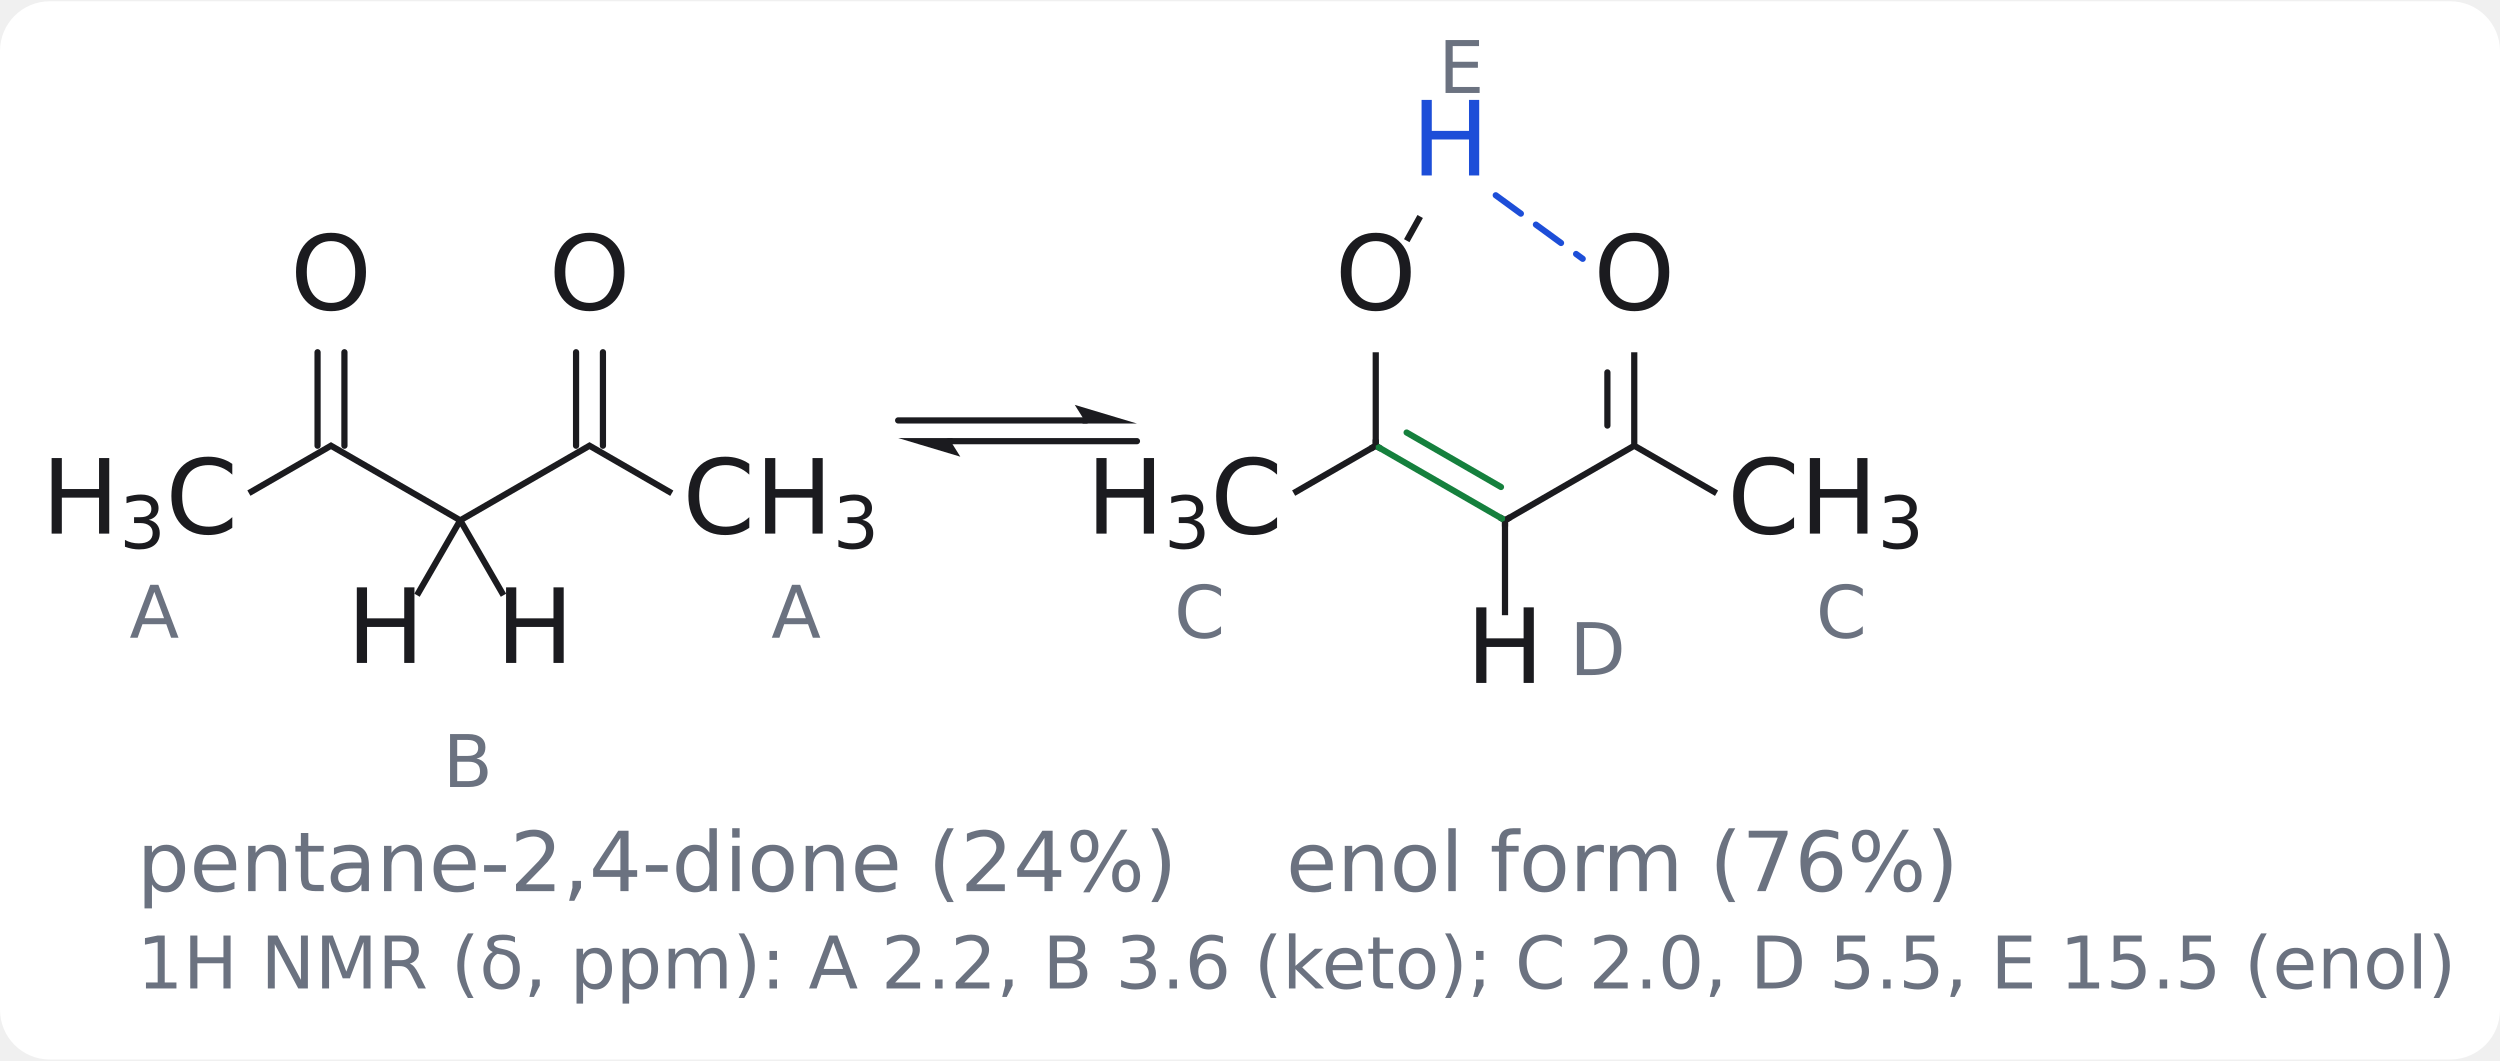
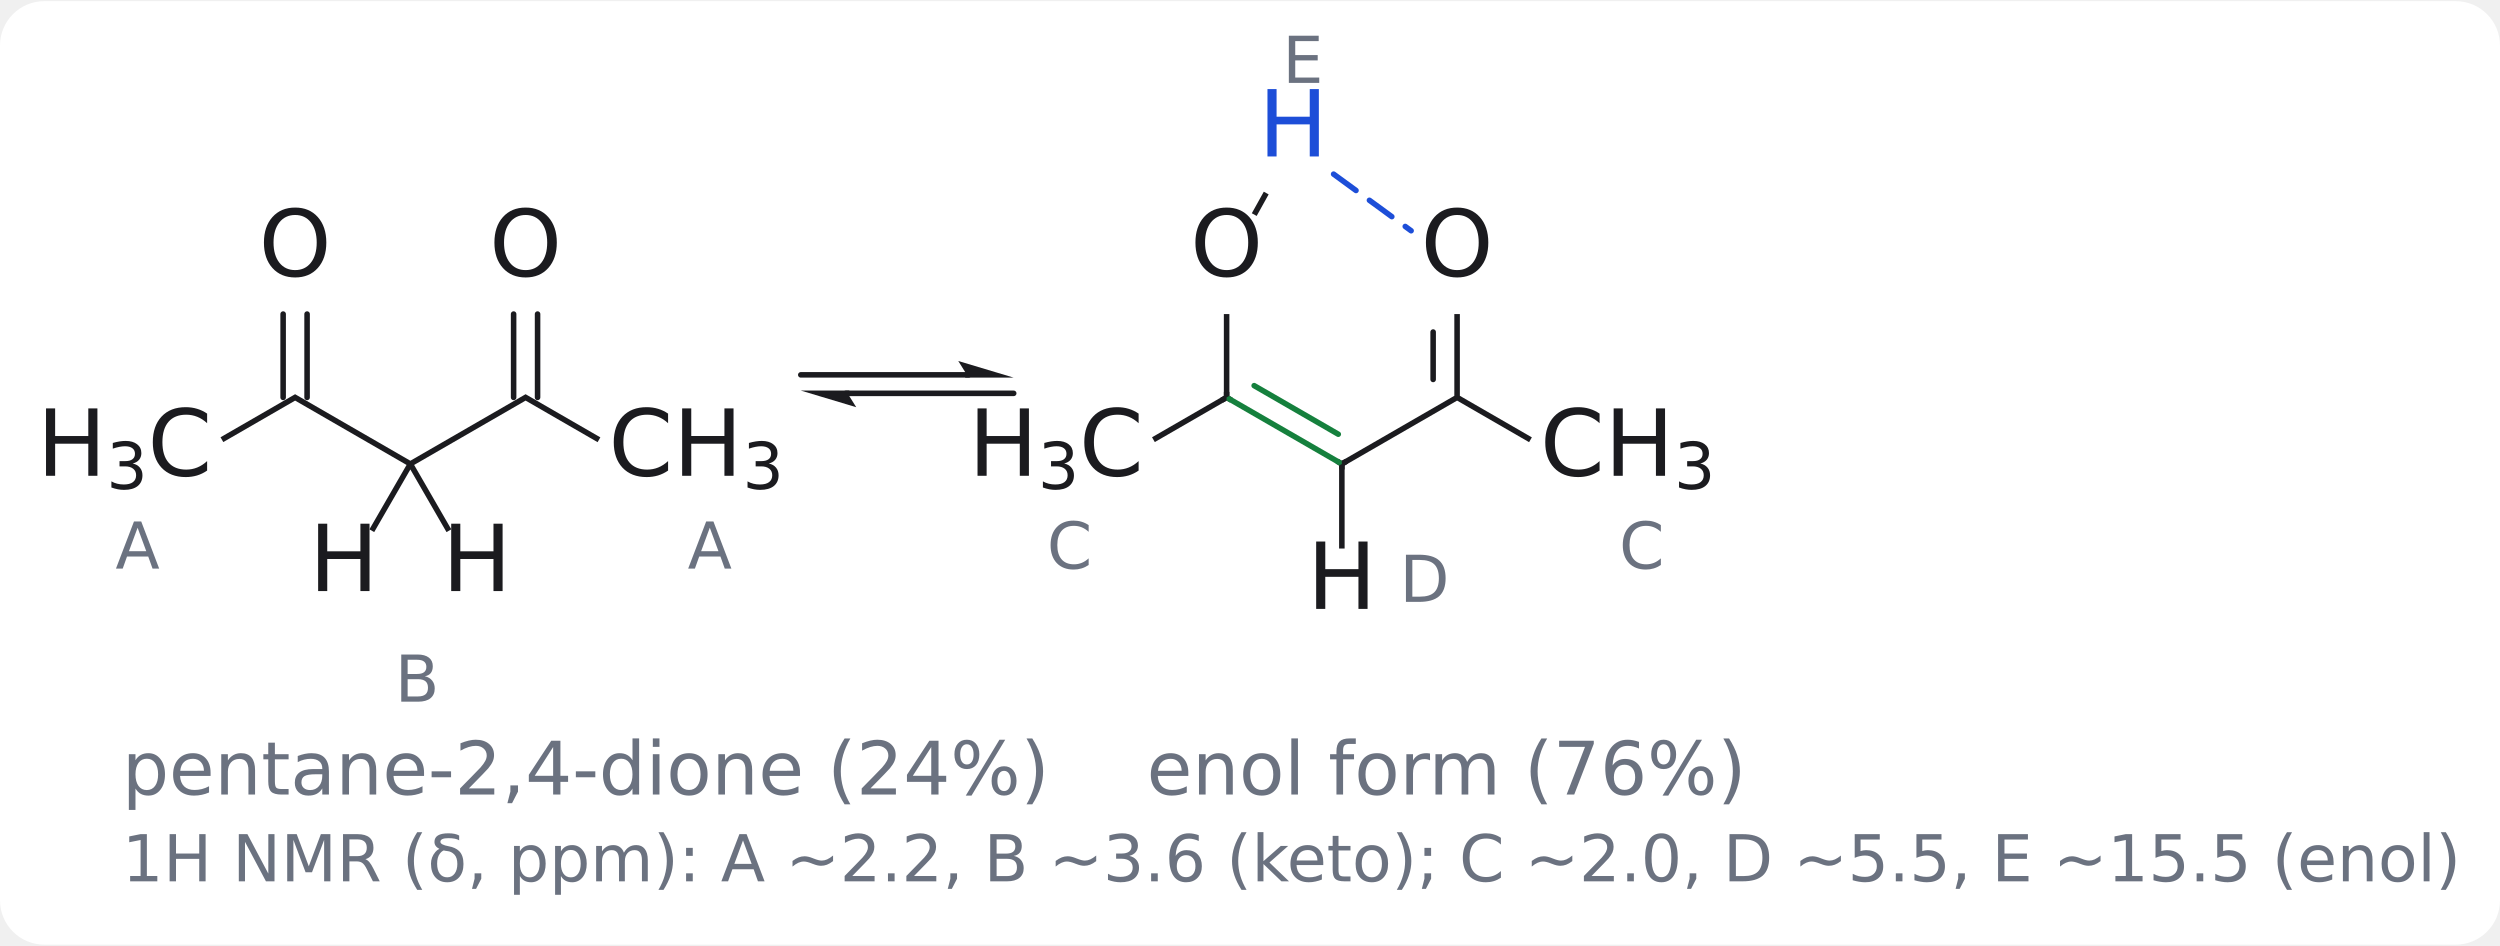
- <svg xmlns="http://www.w3.org/2000/svg" viewBox="-93.143 -125.067 703.513 297.792" width="436" height="185">
+ <svg xmlns="http://www.w3.org/2000/svg" viewBox="-93.143 -125.067 789.048 297.792" width="489" height="185">
  <style>.c-ink.fill{fill:#1b1b1f}.c-ink.stroke{stroke:#1b1b1f}.c-arrow.fill{fill:#c2410c}.c-arrow.stroke{stroke:#c2410c}.c-nu.fill{fill:#1d4ed8}.c-nu.stroke{stroke:#1d4ed8}.c-el.fill{fill:#b91c1c}.c-el.stroke{stroke:#b91c1c}.c-good.fill{fill:#15803d}.c-good.stroke{stroke:#15803d}.c-muted.fill{fill:#6b7280}.c-muted.stroke{stroke:#6b7280}.card{fill:#ffffff}@media (prefers-color-scheme: dark){.c-ink.fill{fill:#e6e6ea}.c-ink.stroke{stroke:#e6e6ea}.c-arrow.fill{fill:#ff9f5a}.c-arrow.stroke{stroke:#ff9f5a}.c-nu.fill{fill:#8ab4ff}.c-nu.stroke{stroke:#8ab4ff}.c-el.fill{fill:#ff8a8a}.c-el.stroke{stroke:#ff8a8a}.c-good.fill{fill:#6ee7a0}.c-good.stroke{stroke:#6ee7a0}.c-muted.fill{fill:#9ca3af}.c-muted.stroke{stroke:#9ca3af}.card{fill:#1e1e1e}}</style>
-   <rect class="card" x="-93.143" y="-125.067" width="703.513" height="297.792" rx="14" />
+   <rect class="card" x="-93.143" y="-125.067" width="789.048" height="297.792" rx="14" />
  <line class="c-ink stroke" x1="-3.78" y1="0" x2="-3.78" y2="-26.303" stroke-width="1.75" stroke-linecap="round" />
  <line class="c-ink stroke" x1="3.78" y1="0" x2="3.78" y2="-26.303" stroke-width="1.75" stroke-linecap="round" />
  <line class="c-ink stroke" x1="68.964" y1="0" x2="68.964" y2="-26.303" stroke-width="1.75" stroke-linecap="round" />
  <line class="c-ink stroke" x1="76.524" y1="0" x2="76.524" y2="-26.303" stroke-width="1.75" stroke-linecap="round" />
  <path class="c-good stroke" d="M302.69 -3.712 L329.242 11.618 " fill="none" stroke-width="1.75" stroke-linecap="round" stroke-linejoin="round" />
  <line class="c-ink stroke" x1="359.184" y1="-5.67" x2="359.184" y2="-20.633" stroke-width="1.75" stroke-linecap="round" />
  <path class="c-nu stroke" d="M327.77 -70.471 L352.236 -52.598 " fill="none" stroke-width="1.75" stroke-linecap="round" stroke-linejoin="round" stroke-dasharray="8.75 5.25" />
  <path class="c-ink fill stroke" d="M294.875 -0.505 L294.875 -1.75 L293.125 -1.75 L293.125 -0.505 L294 0 Z M293.125 -0.505 L292.047 0.117 L292.922 1.633 L294 1.01 L294 0 Z M294 1.01 L295.078 1.633 L295.953 0.117 L294.875 -0.505 L294 0 Z " stroke-width="0" stroke-linecap="round" stroke-linejoin="round" />
  <path class="c-ink fill stroke" d="M330.372 19.99 L329.294 19.367 L328.419 20.883 L329.497 21.505 L330.372 21 Z M329.497 21.505 L329.497 22.75 L331.247 22.75 L331.247 21.505 L330.372 21 Z M331.247 21.505 L332.325 20.883 L331.45 19.367 L330.372 19.99 L330.372 21 Z " stroke-width="0" stroke-linecap="round" stroke-linejoin="round" />
  <path class="c-ink fill stroke" d="M-0 -1.01 L-23.541 12.581 L-22.666 14.097 L0 1.01 Z M0 1.01 L35.177 21.32 L36.372 21 L36.372 19.99 L-0 -1.01 Z M35.177 21.32 L23.447 41.637 L24.962 42.512 L36.372 22.75 L36.372 21 Z M36.372 22.75 L47.782 42.512 L49.297 41.637 L37.567 21.32 L36.372 21 Z M37.567 21.32 L72.744 1.01 L72.744 -1.01 L36.372 19.99 L36.372 21 Z M72.744 1.01 L95.467 14.13 L96.342 12.614 L72.744 -1.01 Z M294.875 -0.505 L294.875 -26.303 L293.125 -26.303 L293.125 -0.505 L294 0 Z M293.125 -0.505 L270.459 12.581 L271.334 14.097 L294 1.01 L294 0 Z M329.497 21.505 L329.497 47.702 L331.247 47.702 L331.247 21.505 L330.372 21 Z M331.247 21.505 L366.744 1.01 L366.744 0 L365.869 -0.505 L330.372 19.99 L330.372 21 Z M367.619 -0.505 L367.619 -26.303 L365.869 -26.303 L365.869 -0.505 L366.744 0 Z M366.744 1.01 L389.467 14.13 L390.342 12.614 L367.619 -0.505 L366.744 0 Z M303.485 -57.272 L307.266 -64.077 L305.736 -64.927 L301.955 -58.122 Z " stroke-width="0" stroke-linecap="round" stroke-linejoin="round" />
  <path class="c-good fill stroke" d="M294 1.01 L329.497 21.505 L330.372 21 L330.372 19.99 L294.875 -0.505 L294 0 Z " stroke-width="0" stroke-linecap="round" stroke-linejoin="round" />
  <text class="c-ink fill" xml:space="preserve" x="-11.479" y="-58.456" font-family="DejaVu Sans" font-size="29.167" font-weight="normal" font-style="normal" text-decoration="none" dominant-baseline="text-before-edge">O</text>
  <text class="c-ink fill" xml:space="preserve" x="-81.476" y="4.544" font-family="DejaVu Sans" font-size="29.167" font-weight="normal" font-style="normal" text-decoration="none" dominant-baseline="text-before-edge">H</text>
  <text class="c-ink fill" xml:space="preserve" x="-59.544" y="14.752" font-family="DejaVu Sans" font-size="20.417" font-weight="normal" font-style="normal" text-decoration="none" dominant-baseline="text-before-edge">3</text>
  <text class="c-ink fill" xml:space="preserve" x="-46.555" y="4.544" font-family="DejaVu Sans" font-size="29.167" font-weight="normal" font-style="normal" text-decoration="none" dominant-baseline="text-before-edge">C</text>
  <text class="c-ink fill" xml:space="preserve" x="4.406" y="40.93" font-family="DejaVu Sans" font-size="29.167" font-weight="normal" font-style="normal" text-decoration="none" dominant-baseline="text-before-edge">H</text>
  <text class="c-ink fill" xml:space="preserve" x="46.406" y="40.93" font-family="DejaVu Sans" font-size="29.167" font-weight="normal" font-style="normal" text-decoration="none" dominant-baseline="text-before-edge">H</text>
  <text class="c-ink fill" xml:space="preserve" x="61.265" y="-58.456" font-family="DejaVu Sans" font-size="29.167" font-weight="normal" font-style="normal" text-decoration="none" dominant-baseline="text-before-edge">O</text>
  <text class="c-ink fill" xml:space="preserve" x="98.933" y="4.544" font-family="DejaVu Sans" font-size="29.167" font-weight="normal" font-style="normal" text-decoration="none" dominant-baseline="text-before-edge">CH</text>
  <text class="c-ink fill" xml:space="preserve" x="141.231" y="14.752" font-family="DejaVu Sans" font-size="20.417" font-weight="normal" font-style="normal" text-decoration="none" dominant-baseline="text-before-edge">3</text>
  <text class="c-ink fill" xml:space="preserve" x="282.521" y="-58.456" font-family="DejaVu Sans" font-size="29.167" font-weight="normal" font-style="normal" text-decoration="none" dominant-baseline="text-before-edge">O</text>
  <text class="c-ink fill" xml:space="preserve" x="212.524" y="4.544" font-family="DejaVu Sans" font-size="29.167" font-weight="normal" font-style="normal" text-decoration="none" dominant-baseline="text-before-edge">H</text>
  <text class="c-ink fill" xml:space="preserve" x="234.456" y="14.752" font-family="DejaVu Sans" font-size="20.417" font-weight="normal" font-style="normal" text-decoration="none" dominant-baseline="text-before-edge">3</text>
  <text class="c-ink fill" xml:space="preserve" x="247.445" y="4.544" font-family="DejaVu Sans" font-size="29.167" font-weight="normal" font-style="normal" text-decoration="none" dominant-baseline="text-before-edge">C</text>
  <text class="c-ink fill" xml:space="preserve" x="319.406" y="46.558" font-family="DejaVu Sans" font-size="29.167" font-weight="normal" font-style="normal" text-decoration="none" dominant-baseline="text-before-edge">H</text>
  <text class="c-ink fill" xml:space="preserve" x="355.265" y="-58.456" font-family="DejaVu Sans" font-size="29.167" font-weight="normal" font-style="normal" text-decoration="none" dominant-baseline="text-before-edge">O</text>
  <text class="c-ink fill" xml:space="preserve" x="392.933" y="4.544" font-family="DejaVu Sans" font-size="29.167" font-weight="normal" font-style="normal" text-decoration="none" dominant-baseline="text-before-edge">CH</text>
  <text class="c-ink fill" xml:space="preserve" x="435.231" y="14.752" font-family="DejaVu Sans" font-size="20.417" font-weight="normal" font-style="normal" text-decoration="none" dominant-baseline="text-before-edge">3</text>
  <text class="c-nu fill" xml:space="preserve" x="304.034" y="-96.242" font-family="DejaVu Sans" font-size="29.167" font-weight="normal" font-style="normal" text-decoration="none" dominant-baseline="text-before-edge">H</text>
  <path class="c-ink stroke" d="M159.6 -7.117 L212.581 -7.117 " fill="none" stroke-width="1.75" stroke-linecap="round" stroke-linejoin="round" />
  <path class="c-ink fill stroke" d="M226.8 -6.242 L209.3 -11.492 L211.488 -7.992 L211.488 -6.242 L226.8 -6.242 Z " stroke-width="0" stroke-linecap="round" stroke-linejoin="round" />
  <path class="c-ink stroke" d="M226.8 -1.283 L173.819 -1.283 " fill="none" stroke-width="1.75" stroke-linecap="round" stroke-linejoin="round" />
  <path class="c-ink fill stroke" d="M159.6 -2.158 L177.1 3.092 L174.912 -0.408 L174.912 -2.158 L159.6 -2.158 Z " stroke-width="0" stroke-linecap="round" stroke-linejoin="round" />
  <text class="c-muted fill" xml:space="preserve" x="-56.7" y="39.9" font-family="DejaVu Sans" font-size="20.417" font-weight="normal" font-style="normal" text-decoration="none" dominant-baseline="text-before-edge">A</text>
  <text class="c-muted fill" xml:space="preserve" x="31.5" y="81.9" font-family="DejaVu Sans" font-size="20.417" font-weight="normal" font-style="normal" text-decoration="none" dominant-baseline="text-before-edge">B</text>
  <text class="c-muted fill" xml:space="preserve" x="123.9" y="39.9" font-family="DejaVu Sans" font-size="20.417" font-weight="normal" font-style="normal" text-decoration="none" dominant-baseline="text-before-edge">A</text>
  <text class="c-muted fill" xml:space="preserve" x="-54.6" y="109.2" font-family="DejaVu Sans" font-size="23.333" font-weight="normal" font-style="normal" text-decoration="none" dominant-baseline="text-before-edge">pentane-2,4-dione (24%)</text>
  <text class="c-muted fill" xml:space="preserve" x="237.3" y="39.9" font-family="DejaVu Sans" font-size="20.417" font-weight="normal" font-style="normal" text-decoration="none" dominant-baseline="text-before-edge">C</text>
  <text class="c-muted fill" xml:space="preserve" x="348.6" y="50.4" font-family="DejaVu Sans" font-size="20.417" font-weight="normal" font-style="normal" text-decoration="none" dominant-baseline="text-before-edge">D</text>
  <text class="c-muted fill" xml:space="preserve" x="417.9" y="39.9" font-family="DejaVu Sans" font-size="20.417" font-weight="normal" font-style="normal" text-decoration="none" dominant-baseline="text-before-edge">C</text>
  <text class="c-muted fill" xml:space="preserve" x="311.64" y="-113.4" font-family="DejaVu Sans" font-size="20.417" font-weight="normal" font-style="normal" text-decoration="none" dominant-baseline="text-before-edge">E</text>
  <text class="c-muted fill" xml:space="preserve" x="268.8" y="109.2" font-family="DejaVu Sans" font-size="23.333" font-weight="normal" font-style="normal" text-decoration="none" dominant-baseline="text-before-edge">enol form (76%)</text>
-   <text class="c-muted fill" xml:space="preserve" x="-54.6" y="138.6" font-family="DejaVu Sans" font-size="20.417" font-weight="normal" font-style="normal" text-decoration="none" dominant-baseline="text-before-edge">1H NMR (δ, ppm): A 2.2, B 3.6 (keto); C 2.0, D 5.5, E 15.5 (enol)</text>
+   <text class="c-muted fill" xml:space="preserve" x="-54.6" y="138.6" font-family="DejaVu Sans" font-size="20.417" font-weight="normal" font-style="normal" text-decoration="none" dominant-baseline="text-before-edge">1H NMR (δ, ppm): A ~2.2, B ~3.6 (keto); C ~2.0, D ~5.5, E ~15.5 (enol)</text>
</svg>
